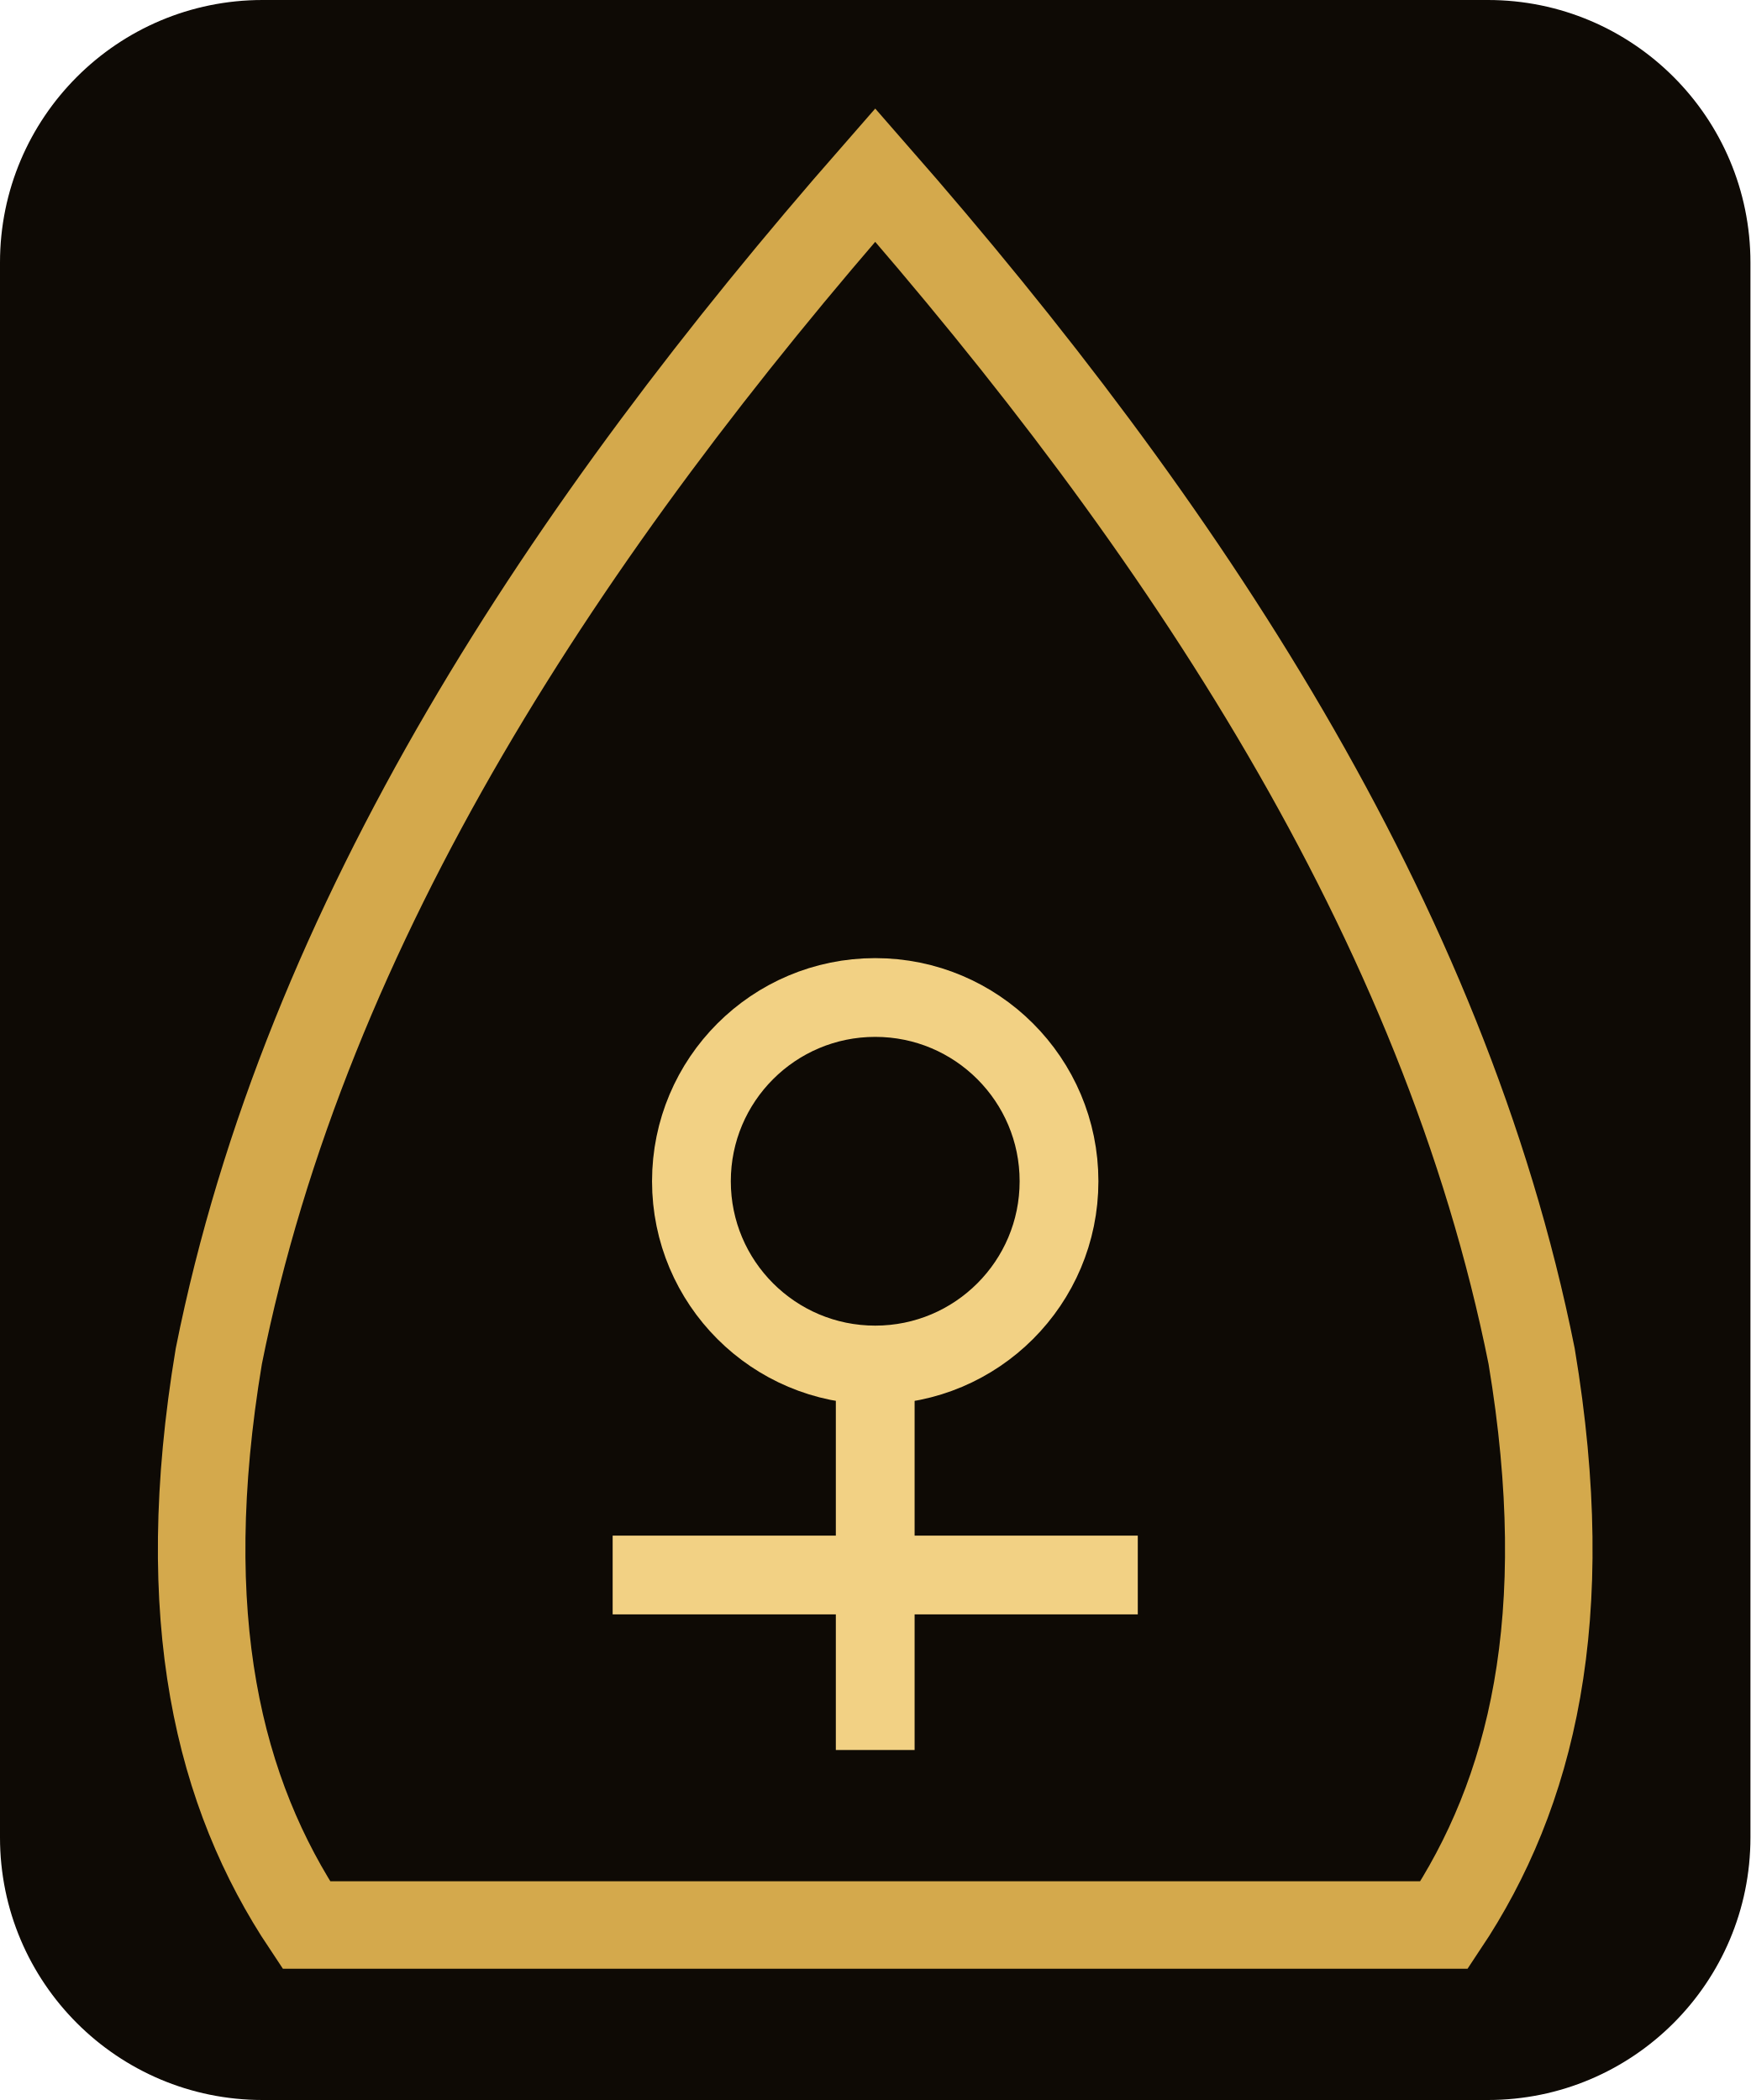
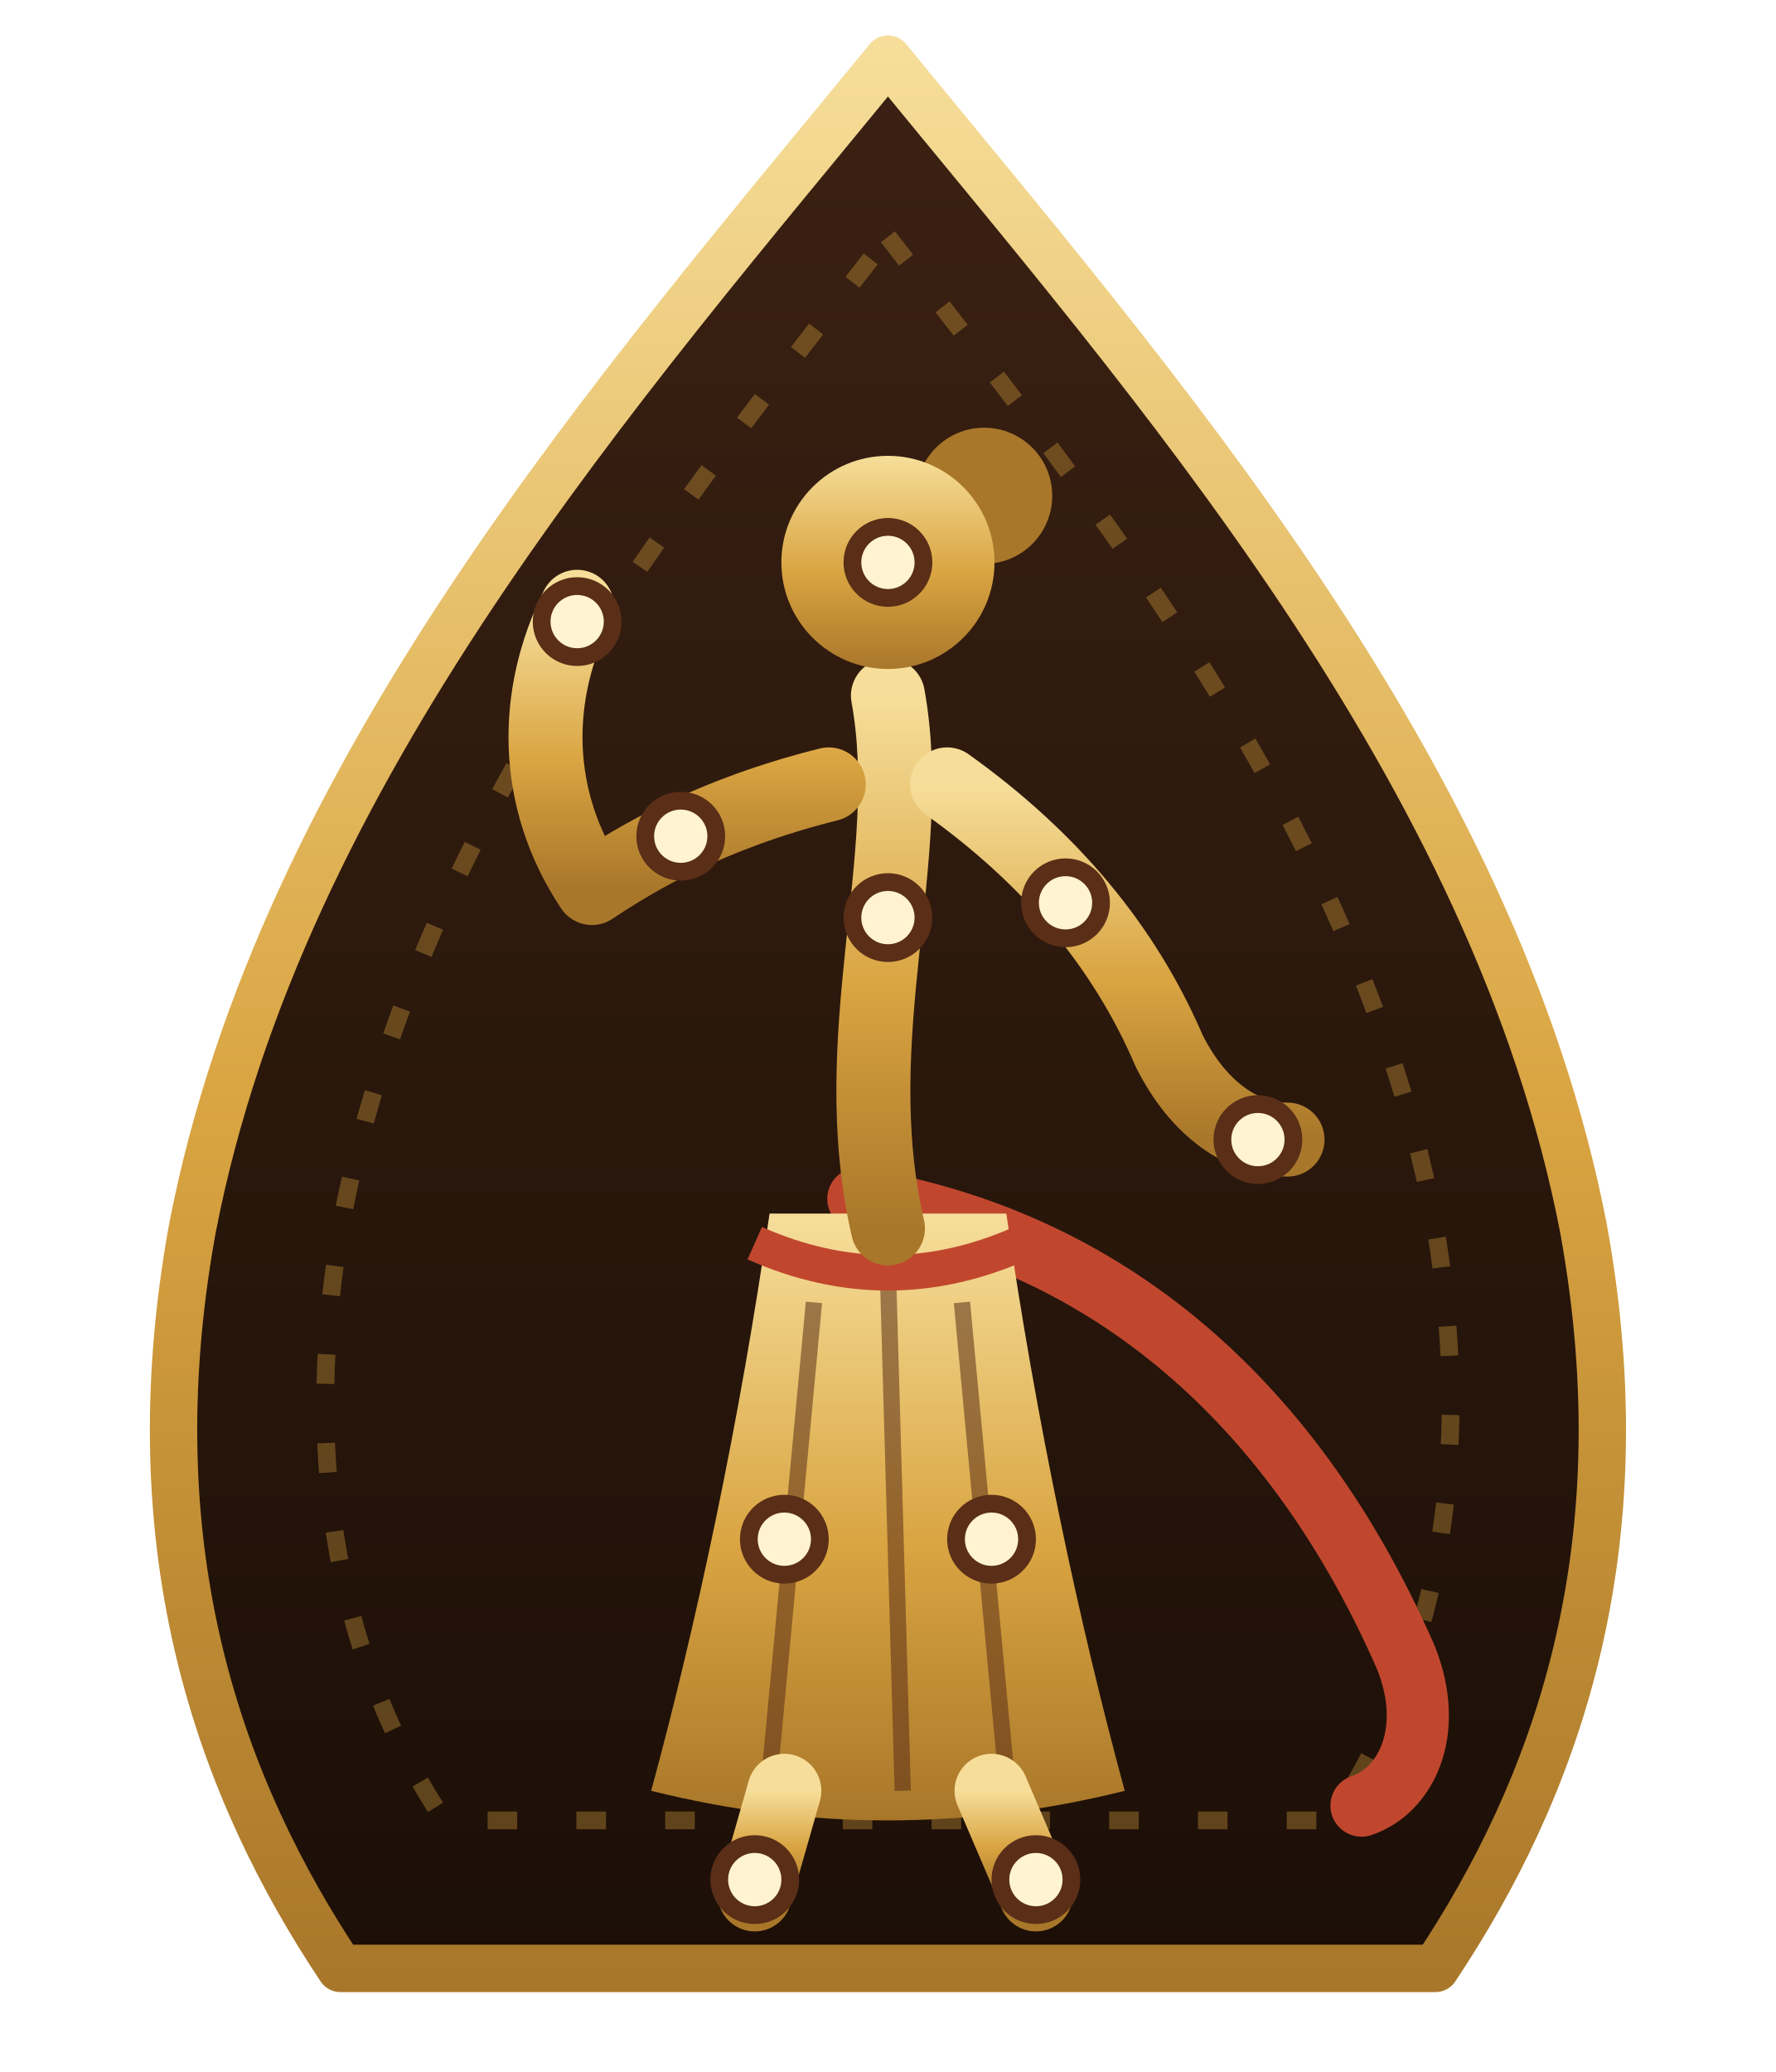
- <svg xmlns="http://www.w3.org/2000/svg" viewBox="0 0 40 48">
-   <rect width="40" height="48" rx="6" fill="#0e0a05" />
-   <path d="M20 4 C27 12 33 21 35 31 C36 37 35 41 33 44 L7 44 C5 41 4 37 5 31 C7 21 13 12 20 4 Z" fill="none" stroke="#d4a94c" stroke-width="2" />
-   <circle cx="20" cy="27" r="4.2" fill="none" stroke="#f2d184" stroke-width="1.8" />
-   <path d="M20 31.5 V40 M14 36 H26" stroke="#f2d184" stroke-width="1.8" />
+ <svg xmlns="http://www.w3.org/2000/svg" viewBox="0 0 120 140" role="img" aria-label="Logo NaraMotion">
+   <defs>
+     <linearGradient id="nmG" x1="0" y1="0" x2="0" y2="1">
+       <stop offset="0" stop-color="#F6DE9A" />
+       <stop offset=".55" stop-color="#D9A441" />
+       <stop offset="1" stop-color="#A9772A" />
+     </linearGradient>
+     <linearGradient id="nmB" x1="0" y1="0" x2="0" y2="1">
+       <stop offset="0" stop-color="#3B2112" />
+       <stop offset="1" stop-color="#1C0F07" />
+     </linearGradient>
+   </defs>
+   <path d="M60 4 C78 26 101 52 107 83 C111 105 105 121 97 133 L23 133 C15 121 9 105 13 83 C19 52 42 26 60 4 Z" fill="url(#nmB)" stroke="url(#nmG)" stroke-width="3.2" stroke-linejoin="round" />
+   <path d="M60 16 C74 34 92 56 97 83 C100 101 96 114 90 123 L30 123 C24 114 20 101 23 83 C28 56 46 34 60 16 Z" fill="none" stroke="#D9A441" stroke-opacity=".35" stroke-width="1.2" stroke-dasharray="2 4" />
+   <path d="M58 81 C76 84 88 96 95 112 C97 117 95 121 92 122" fill="none" stroke="#C0472E" stroke-width="4.2" stroke-linecap="round" />
+   <path d="M52 82 C50 96 47 110 44 121 Q60 125 76 121 C73 110 70 96 68 82 Z" fill="url(#nmG)" />
+   <path d="M60 86 L61 121 M55 88 L52 120 M65 88 L68 120" stroke="#5A2E17" stroke-width="1.1" stroke-opacity=".55" />
+   <path d="M51 84 Q60 88 69 84" fill="none" stroke="#C0472E" stroke-width="2.4" />
+   <g fill="none" stroke="url(#nmG)" stroke-width="5" stroke-linecap="round" stroke-linejoin="round">
+     <path d="M60 47 C62 58 57 70 60 83" />
+     <path d="M56 53 C48 55 43 58 40 60 C36 54 36 47 39 41" />
+     <path d="M64 53 C71 58 76 64 79 71 C81 75 84 77 87 77" />
+     <path d="M53 121 L51 128 M67 121 L70 128" />
+   </g>
+   <circle cx="66.5" cy="33.5" r="4.6" fill="#A9772A" />
+   <circle cx="60" cy="38" r="7.2" fill="url(#nmG)" />
+   <g fill="#FFF3D1" stroke="#5A2E17" stroke-width="1.2">
+     <circle cx="60" cy="38" r="2.4" />
+     <circle cx="60" cy="62" r="2.4" />
+     <circle cx="46" cy="56.5" r="2.4" />
+     <circle cx="39" cy="42" r="2.4" />
+     <circle cx="72" cy="61" r="2.4" />
+     <circle cx="85" cy="77" r="2.4" />
+     <circle cx="53" cy="104" r="2.4" />
+     <circle cx="67" cy="104" r="2.4" />
+     <circle cx="51" cy="127" r="2.4" />
+     <circle cx="70" cy="127" r="2.4" />
+   </g>
</svg>
